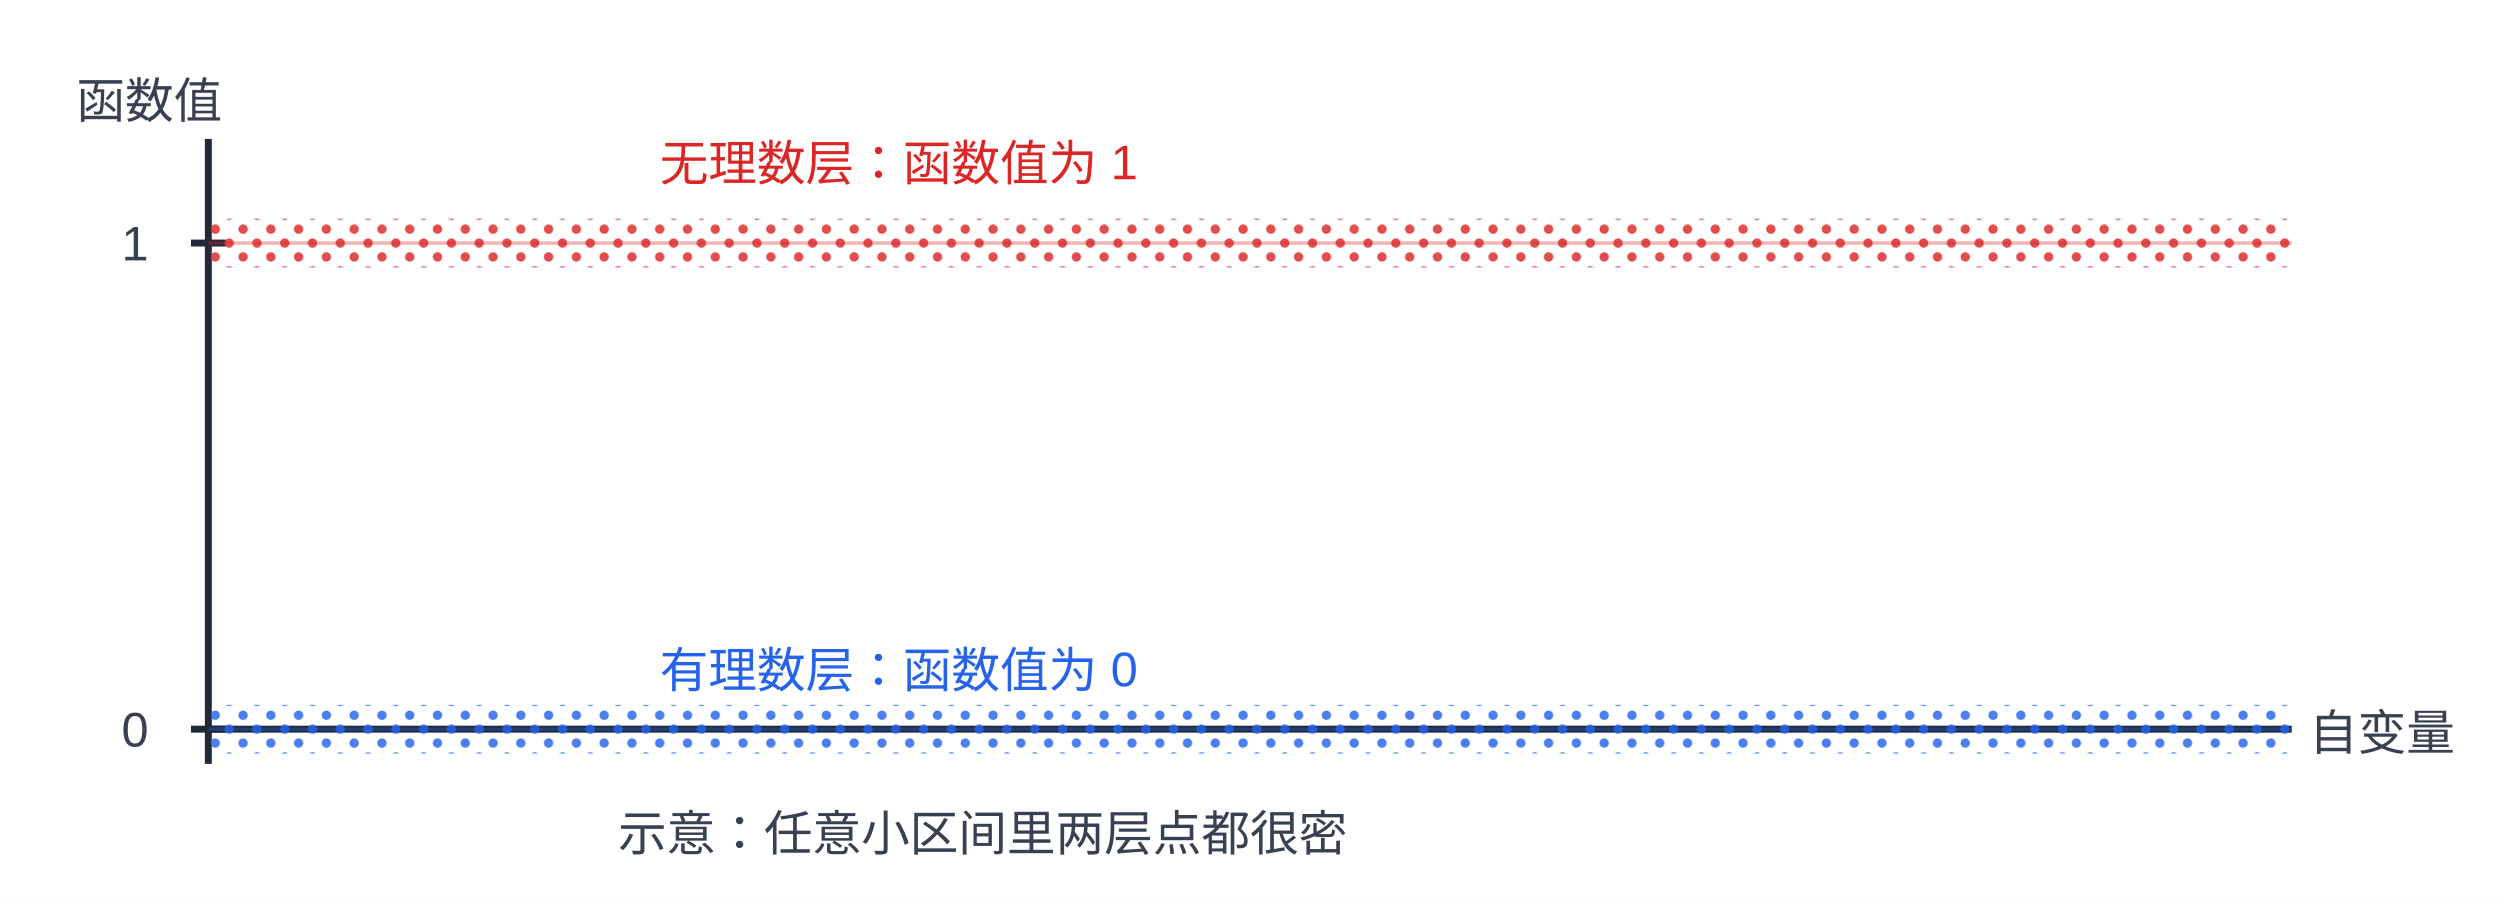
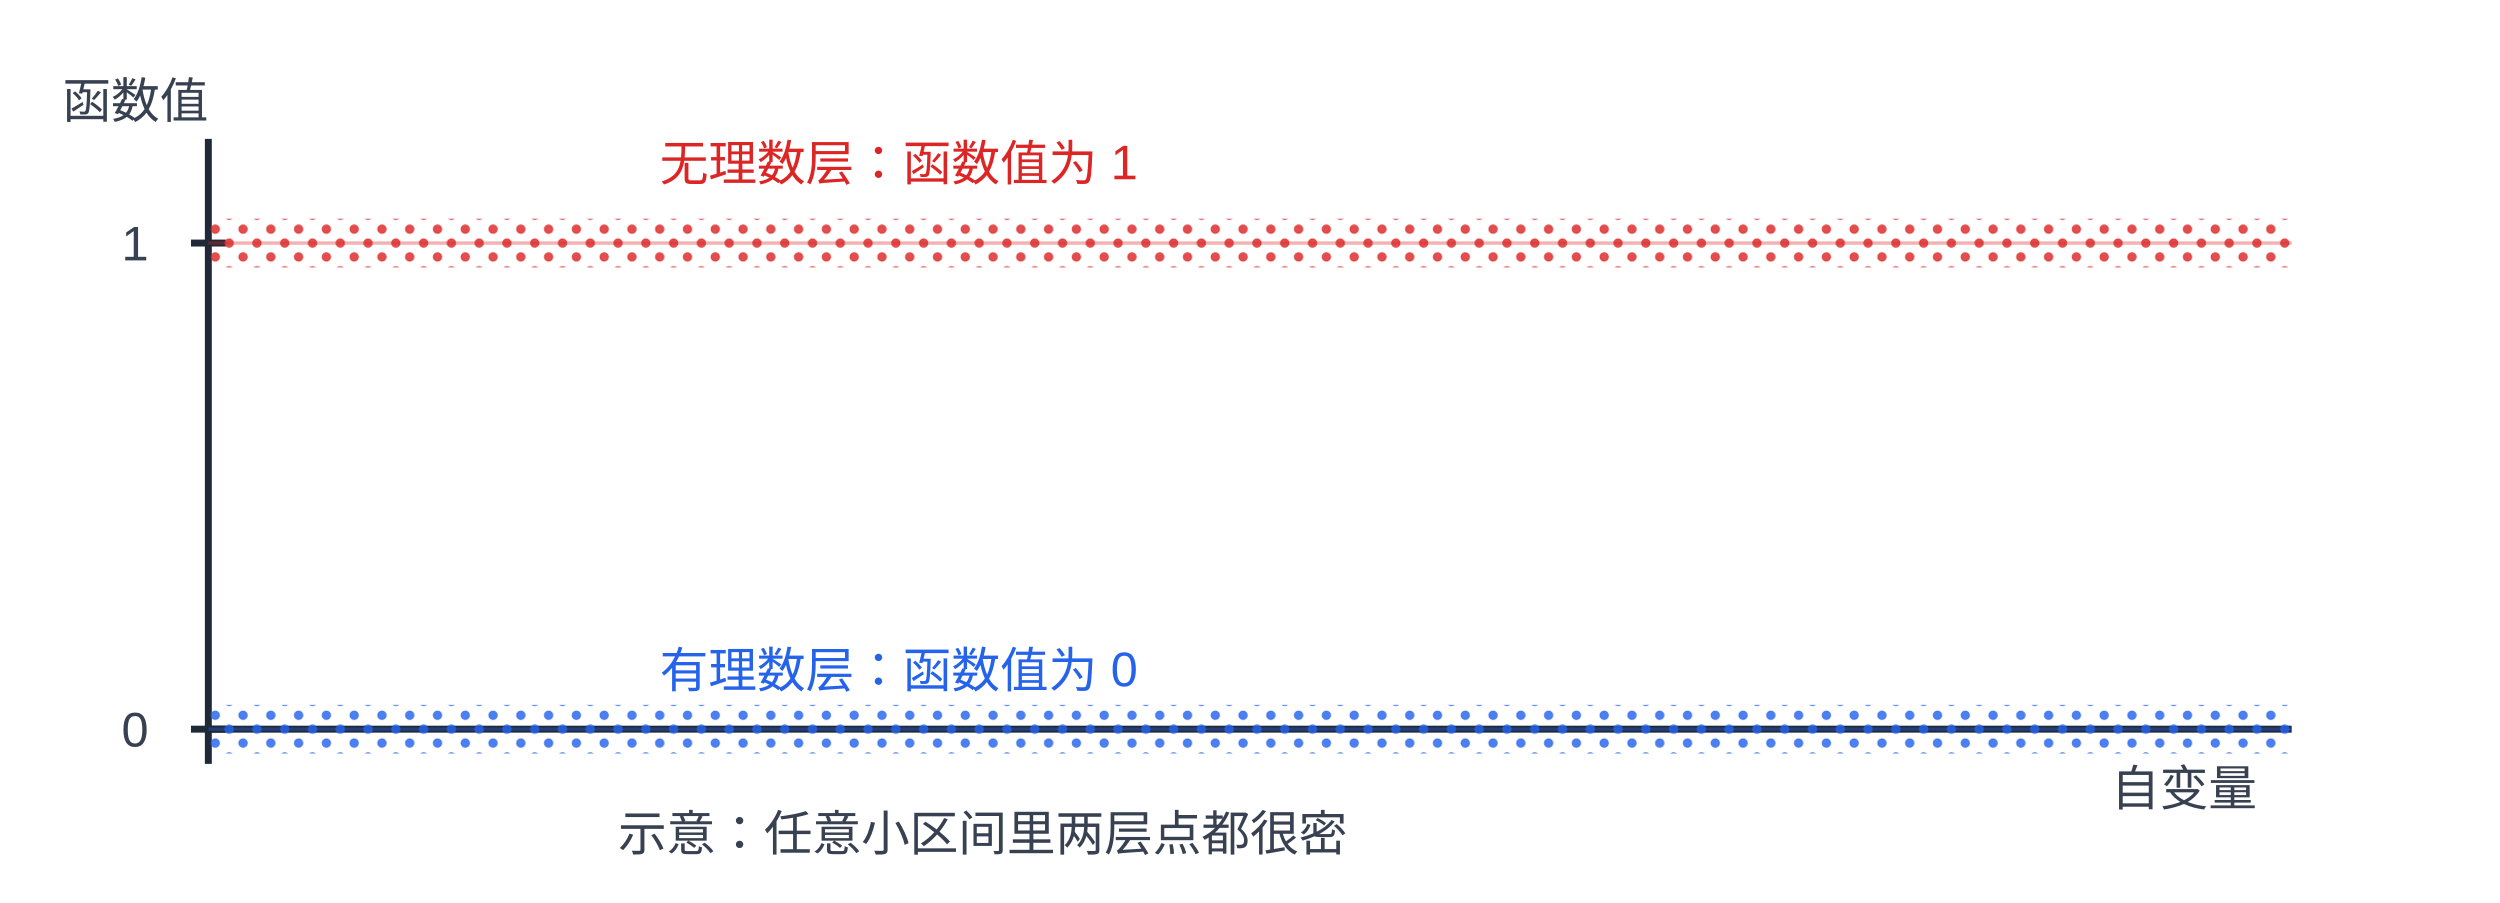
<svg xmlns="http://www.w3.org/2000/svg" width="720" height="260" viewBox="0 0 720 260" role="img" aria-labelledby="title desc">
  <defs>
    <pattern id="blueDots" width="8" height="8" patternUnits="userSpaceOnUse">
      <circle cx="2" cy="2" r="1.35" fill="#2563eb" opacity="0.82" />
      <circle cx="6" cy="6" r="1.35" fill="#2563eb" opacity="0.82" />
    </pattern>
    <pattern id="redDots" width="8" height="8" patternUnits="userSpaceOnUse">
      <circle cx="2" cy="6" r="1.35" fill="#dc2626" opacity="0.82" />
      <circle cx="6" cy="2" r="1.35" fill="#dc2626" opacity="0.82" />
    </pattern>
  </defs>
  <rect width="720" height="260" fill="#ffffff" />
  <line x1="60" y1="210" x2="660" y2="210" stroke="#1f2937" stroke-width="2" />
  <line x1="60" y1="40" x2="60" y2="220" stroke="#1f2937" stroke-width="2" />
-   <text x="665" y="216" font-family="Arial, sans-serif" font-size="14" fill="#374151">自变量</text>
-   <text x="22" y="34" font-family="Arial, sans-serif" font-size="14" fill="#374151">函数值</text>
+   <text x="608" y="232" font-family="Microsoft YaHei, SimHei, Arial, sans-serif" font-size="14" fill="#374151">自变量</text>
+   <text x="18" y="34" font-family="Microsoft YaHei, SimHei, Arial, sans-serif" font-size="14" fill="#374151">函数值</text>
  <line x1="55" y1="70" x2="65" y2="70" stroke="#1f2937" stroke-width="2" />
  <line x1="55" y1="210" x2="65" y2="210" stroke="#1f2937" stroke-width="2" />
-   <text x="35" y="75" font-family="Arial, sans-serif" font-size="14" fill="#374151">1</text>
-   <text x="35" y="215" font-family="Arial, sans-serif" font-size="14" fill="#374151">0</text>
+   <text x="35" y="75" font-family="Microsoft YaHei, SimHei, Arial, sans-serif" font-size="14" fill="#374151">1</text>
+   <text x="35" y="215" font-family="Microsoft YaHei, SimHei, Arial, sans-serif" font-size="14" fill="#374151">0</text>
  <rect x="60" y="63" width="600" height="14" fill="url(#redDots)" />
  <rect x="60" y="203" width="600" height="14" fill="url(#blueDots)" />
  <line x1="60" y1="70" x2="660" y2="70" stroke="#dc2626" stroke-width="1" opacity="0.35" />
  <line x1="60" y1="210" x2="660" y2="210" stroke="#2563eb" stroke-width="1" opacity="0.35" />
-   <text x="190" y="52" font-family="Arial, sans-serif" font-size="14" fill="#dc2626">无理数层：函数值为 1</text>
-   <text x="190" y="198" font-family="Arial, sans-serif" font-size="14" fill="#2563eb">有理数层：函数值为 0</text>
-   <text x="178" y="245" font-family="Arial, sans-serif" font-size="14" fill="#374151">示意：任意小区间里两层点都很密</text>
+   <text x="190" y="52" font-family="Microsoft YaHei, SimHei, Arial, sans-serif" font-size="14" fill="#dc2626">无理数层：函数值为 1</text>
+   <text x="190" y="198" font-family="Microsoft YaHei, SimHei, Arial, sans-serif" font-size="14" fill="#2563eb">有理数层：函数值为 0</text>
+   <text x="178" y="245" font-family="Microsoft YaHei, SimHei, Arial, sans-serif" font-size="14" fill="#374151">示意：任意小区间里两层点都很密</text>
</svg>
